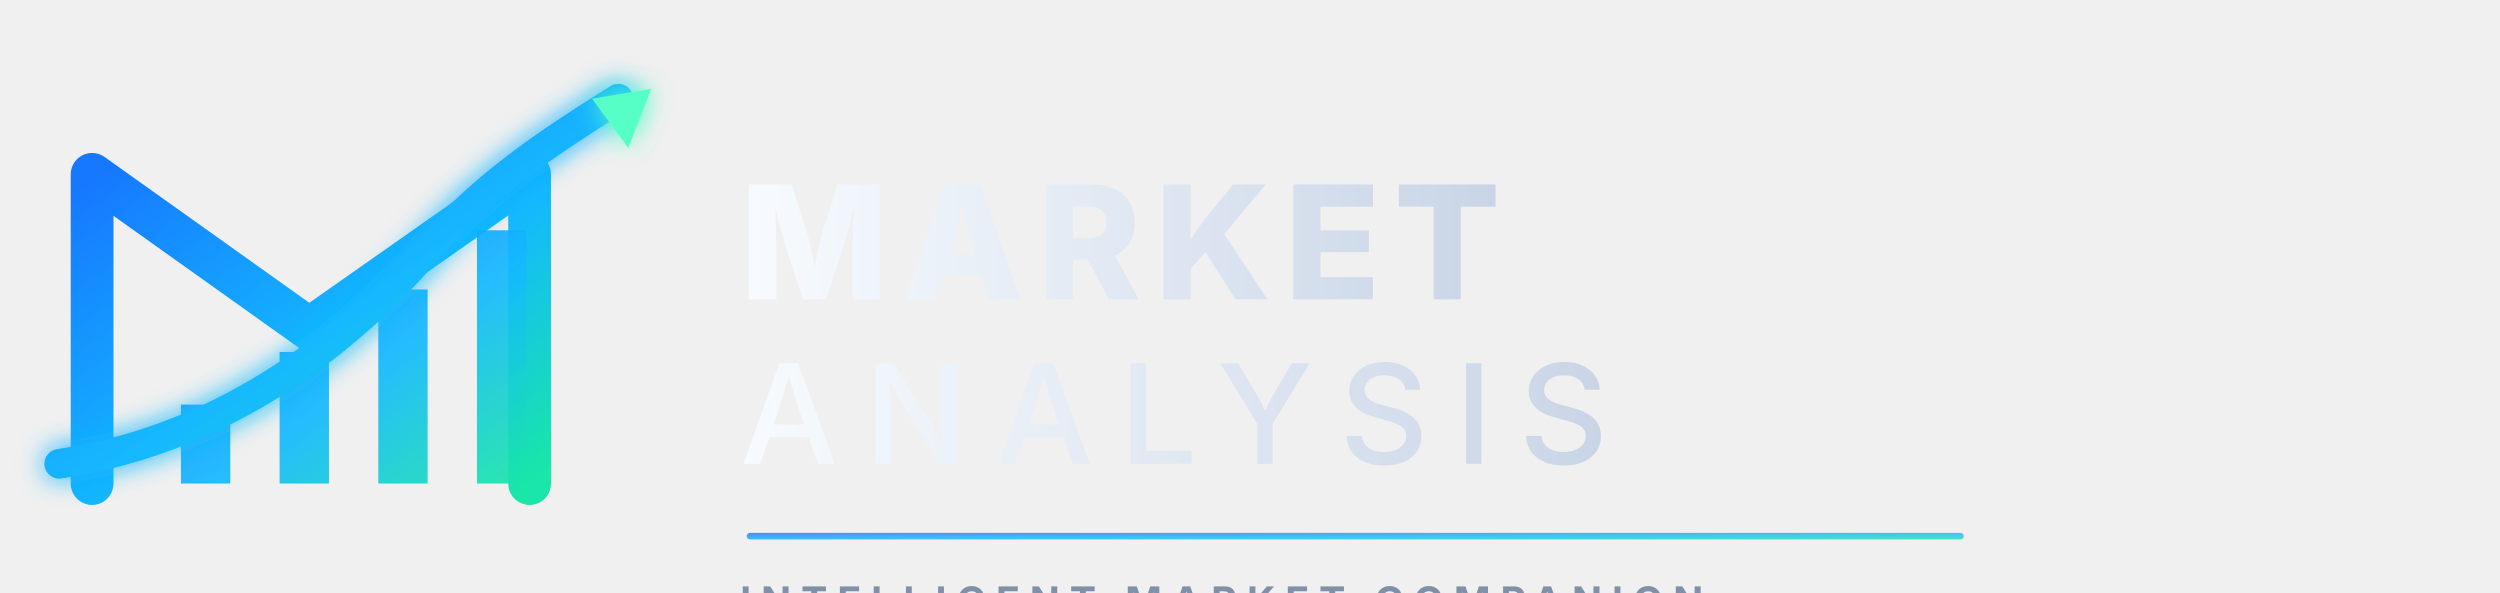
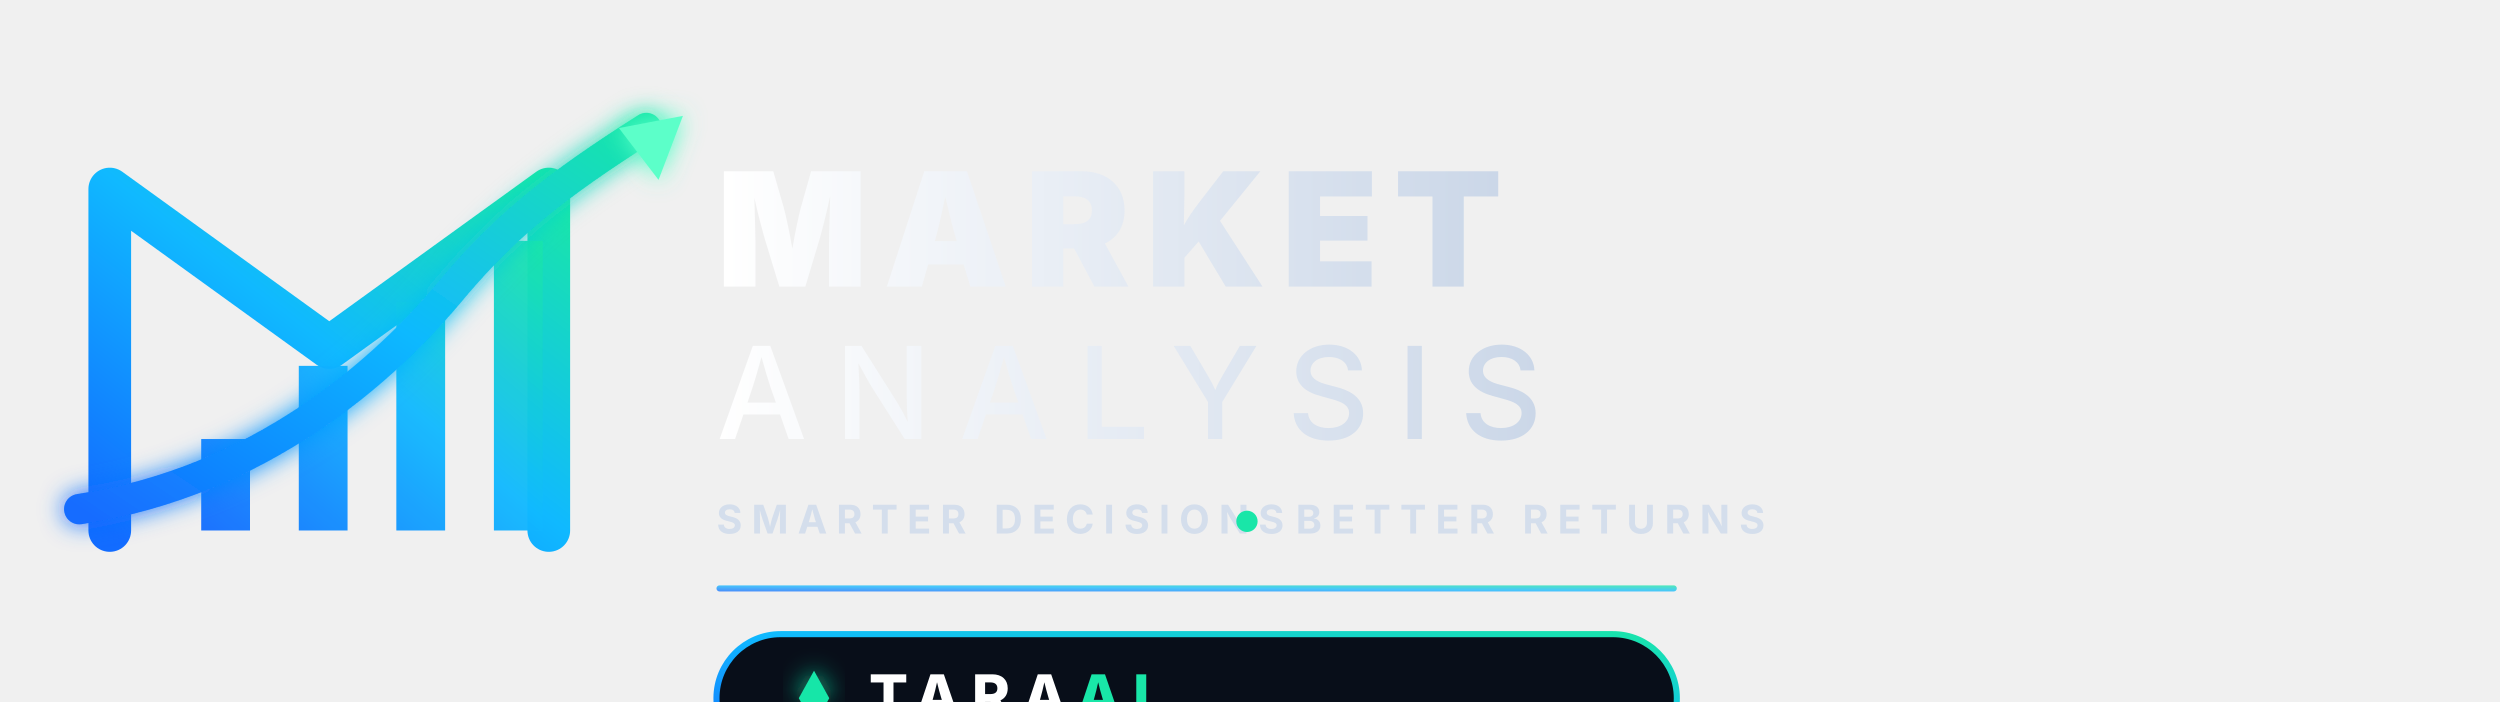
- <svg xmlns="http://www.w3.org/2000/svg" viewBox="0 0 760 180" role="img" aria-labelledby="title desc">
+ <svg xmlns="http://www.w3.org/2000/svg" viewBox="0 0 820 230" role="img" aria-labelledby="title desc">
  <defs>
-     <linearGradient id="brand" x1="0" y1="0" x2="1" y2="1">
-       <stop offset="0" stop-color="#1677ff" />
-       <stop offset="0.55" stop-color="#14b8ff" />
+     <linearGradient id="brand" x1="0" y1="1" x2="1" y2="0">
+       <stop offset="0" stop-color="#126cff" />
+       <stop offset=".52" stop-color="#10b9ff" />
      <stop offset="1" stop-color="#19e6a8" />
    </linearGradient>
    <linearGradient id="text" x1="0" y1="0" x2="1" y2="0">
-       <stop stop-color="#f7fbff" />
-       <stop offset="1" stop-color="#c9d5e6" />
+       <stop stop-color="#ffffff" />
+       <stop offset="1" stop-color="#cbd7e8" />
    </linearGradient>
-     <filter id="glow" x="-40%" y="-40%" width="180%" height="180%">
-       <feGaussianBlur stdDeviation="4" result="blur" />
+     <filter id="glow" x="-50%" y="-50%" width="200%" height="200%">
+       <feGaussianBlur stdDeviation="4" result="b" />
      <feMerge>
-         <feMergeNode in="blur" />
+         <feMergeNode in="b" />
        <feMergeNode in="SourceGraphic" />
      </feMerge>
    </filter>
  </defs>
-   <g transform="translate(10 15)">
-     <path d="M18 132V38l66 47 67-47v94" fill="none" stroke="url(#brand)" stroke-width="13" stroke-linecap="round" stroke-linejoin="round" />
-     <path d="M45 132v-24h15v24m15 0V92h15v40m15 0V73h15v59m15 0V55h15v77" fill="url(#brand)" opacity=".92" />
-     <path d="M8 126C61 118 98 86 119 62c16-18 30-29 59-47" fill="none" stroke="url(#brand)" stroke-width="9" stroke-linecap="round" filter="url(#glow)" />
-     <path d="M170 15l18-3-7 18z" fill="#54ffc5" filter="url(#glow)" />
+   <g transform="translate(18 24)">
+     <path d="M18 150V38l72 52 72-52v112" fill="none" stroke="url(#brand)" stroke-width="14" stroke-linecap="round" stroke-linejoin="round" />
+     <path d="M48 150v-30h16v30m16 0V96h16v54m16 0V75h16v75m16 0V55h16v95" fill="url(#brand)" opacity=".95" />
+     <path d="M8 143C67 134 108 98 131 70c17-20 33-33 63-52" fill="none" stroke="url(#brand)" stroke-width="10" stroke-linecap="round" filter="url(#glow)" />
+     <path d="M185 18l21-4-8 21z" fill="#5bffc9" filter="url(#glow)" />
  </g>
-   <g transform="translate(225 36)">
-     <text x="0" y="55" fill="url(#text)" font-family="Inter,Segoe UI,Arial,sans-serif" font-size="48" font-weight="800" letter-spacing="4">MARKET</text>
-     <text x="0" y="105" fill="url(#text)" font-family="Inter,Segoe UI,Arial,sans-serif" font-size="42" font-weight="500" letter-spacing="8">ANALYSIS</text>
-     <rect x="2" y="126" width="370" height="2" rx="1" fill="url(#brand)" opacity=".8" />
-     <text x="0" y="151" fill="#7f90a7" font-family="Inter,Segoe UI,Arial,sans-serif" font-size="12" font-weight="700" letter-spacing="3">INTELLIGENT MARKET COMPANION</text>
+   <g transform="translate(235 32)">
+     <text x="0" y="62" fill="url(#text)" font-family="Inter,Segoe UI,Arial,sans-serif" font-size="52" font-weight="850" letter-spacing="5">MARKET</text>
+     <text x="0" y="112" fill="url(#text)" font-family="Inter,Segoe UI,Arial,sans-serif" font-size="42" font-weight="500" letter-spacing="9">ANALYSIS</text>
+     <text x="0" y="143" fill="#d4deec" font-family="Inter,Segoe UI,Arial,sans-serif" font-size="13" font-weight="700" letter-spacing="3">SMARTER DECISIONS</text>
+     <circle cx="174" cy="139" r="3.5" fill="#19e6a8" />
+     <text x="190" y="143" fill="#d4deec" font-family="Inter,Segoe UI,Arial,sans-serif" font-size="13" font-weight="700" letter-spacing="3">BETTER RETURNS</text>
+     <rect x="0" y="160" width="315" height="2" rx="1" fill="url(#brand)" opacity=".75" />
+     <g transform="translate(0 176)">
+       <rect width="315" height="42" rx="21" fill="#080e19" stroke="url(#brand)" stroke-width="2" />
+       <path d="M27 21l5-9 5 9-5 9z" fill="#19e6a8" filter="url(#glow)" />
+       <text x="50" y="27" fill="#ffffff" font-family="Inter,Segoe UI,Arial,sans-serif" font-size="19" font-weight="800" letter-spacing="4">TARA</text>
+       <text x="118" y="27" fill="#19e6a8" font-family="Inter,Segoe UI,Arial,sans-serif" font-size="19" font-weight="800" letter-spacing="4">AI</text>
+     </g>
  </g>
</svg>
